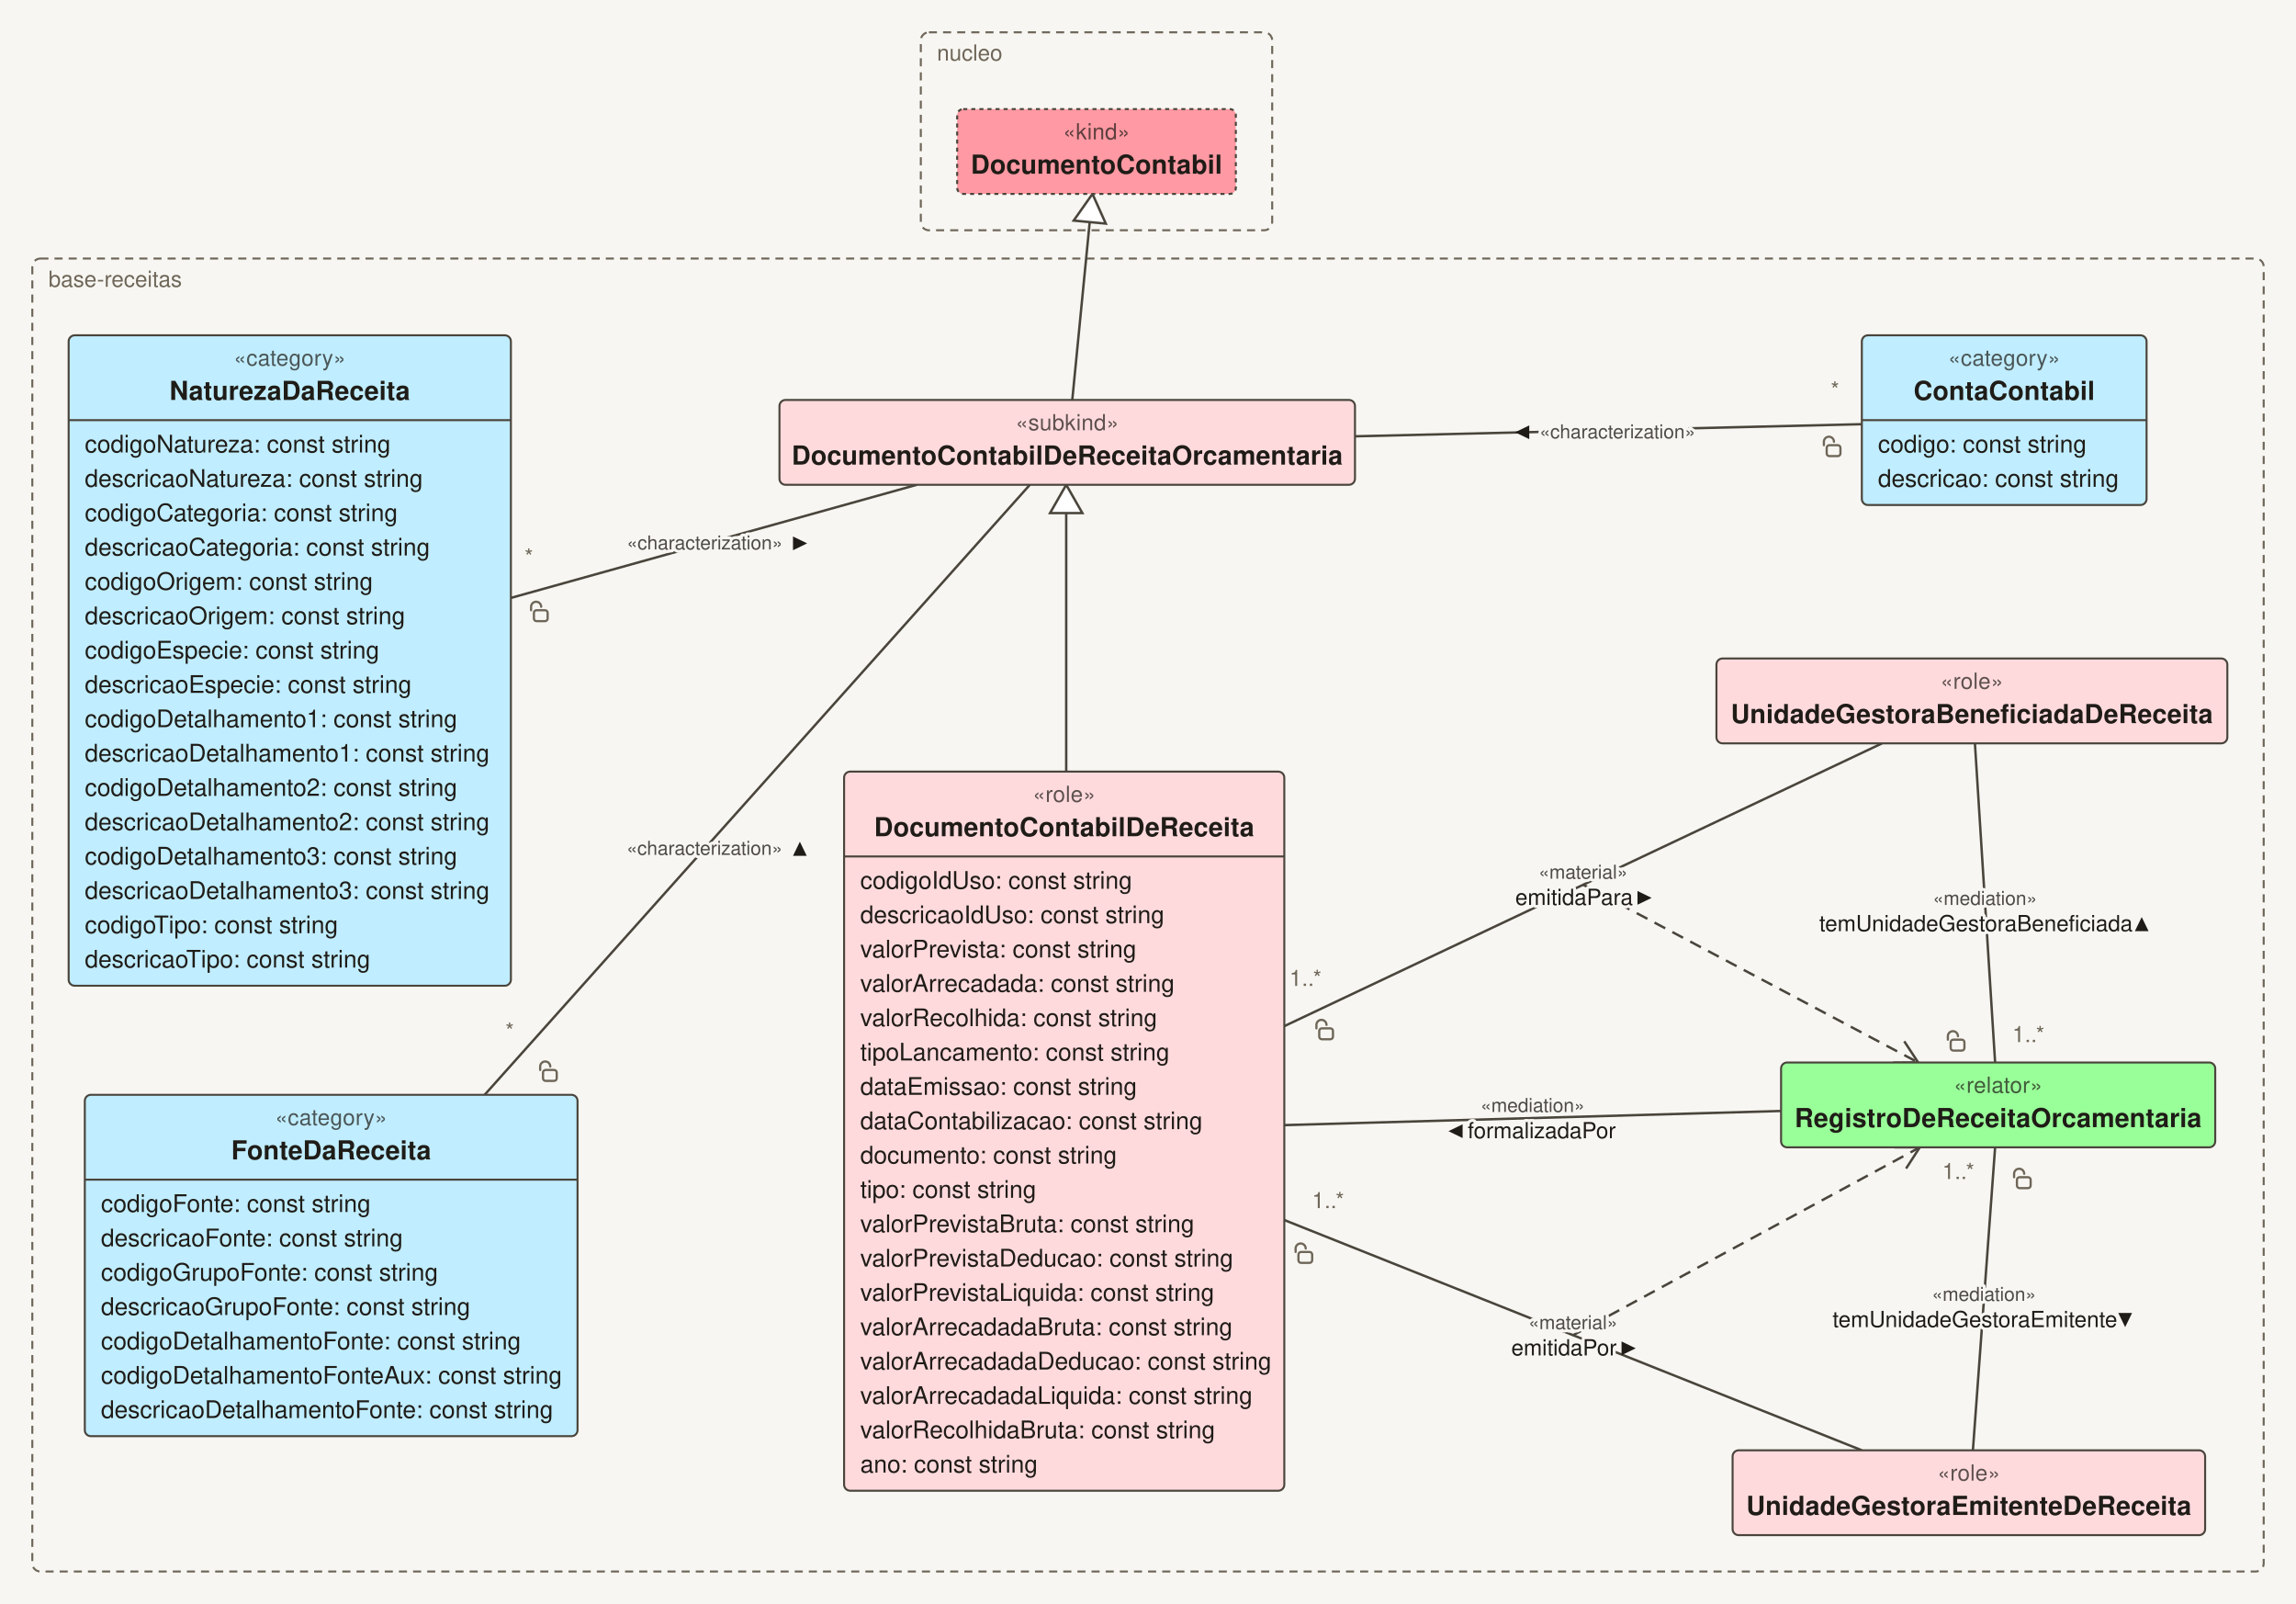
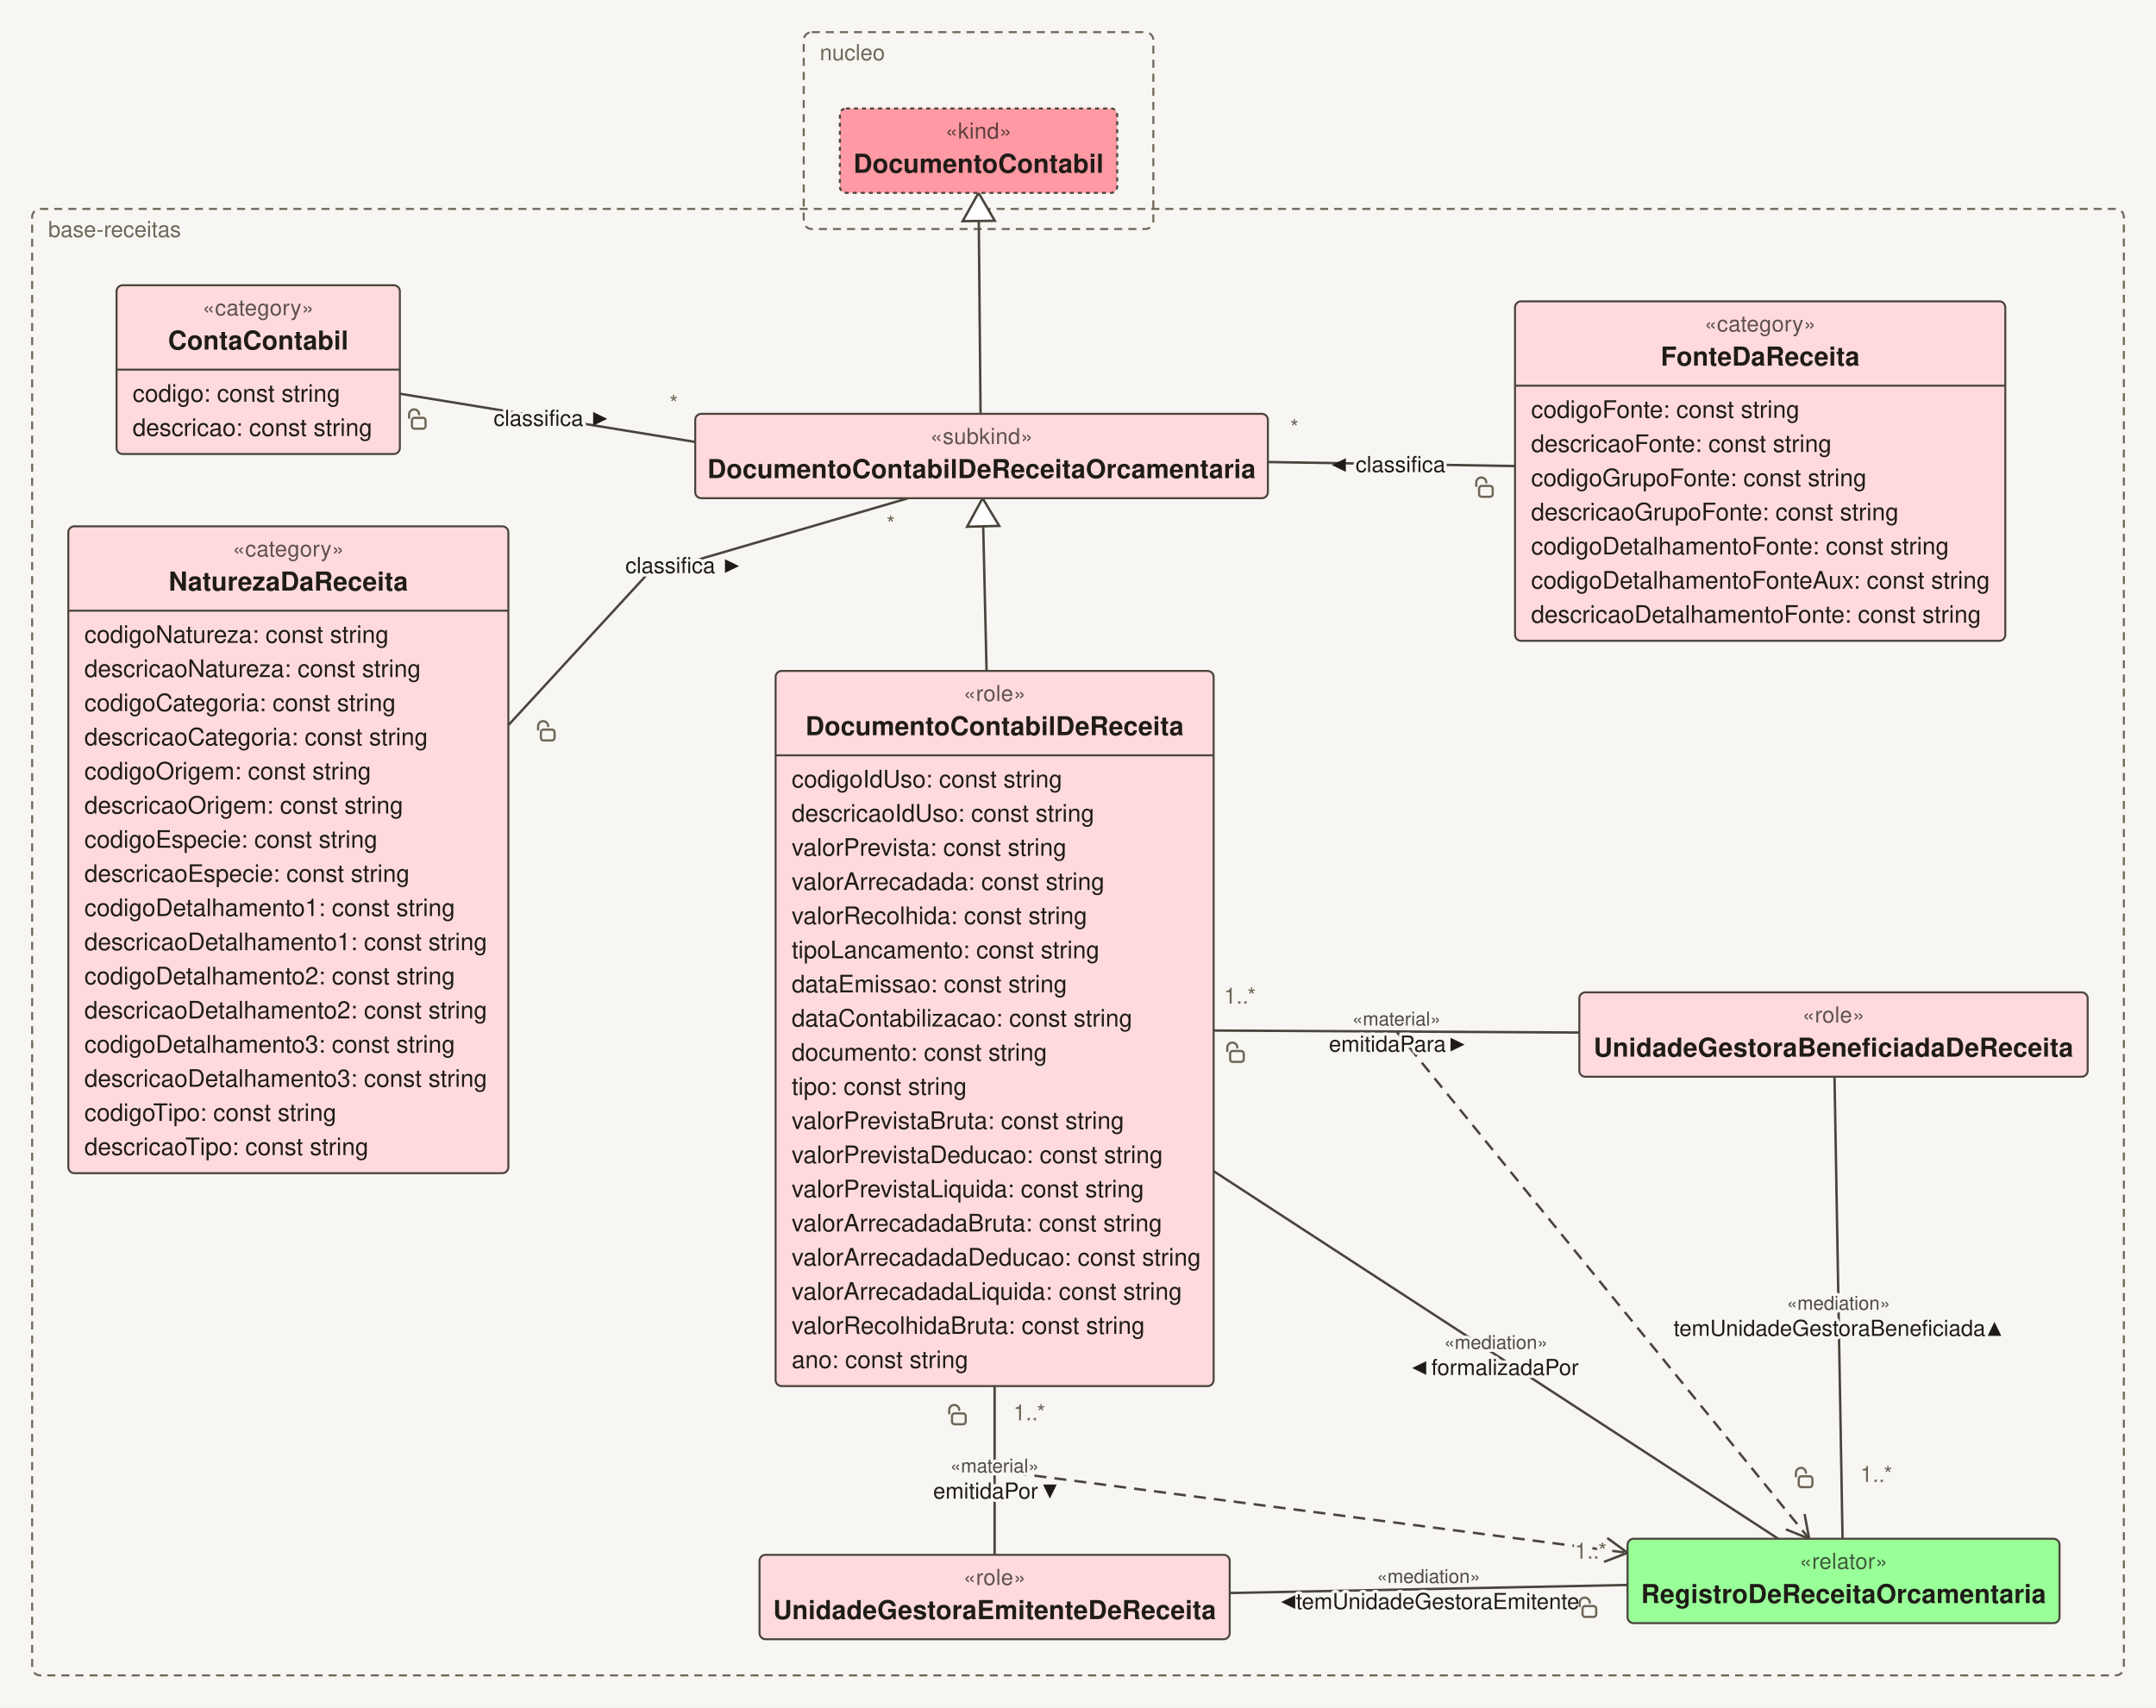
- <svg xmlns="http://www.w3.org/2000/svg" viewBox="1126 314 1137 794" width="1137" height="794">
+ <svg xmlns="http://www.w3.org/2000/svg" viewBox="1198 178 1073 850" width="1073" height="850">
  <style>
/* Everything that is text, before anything specialises it. The label layer sits
   above the boxes and outside every other group, so a rule that reached labels
   through their edge stopped reaching them the day they were lifted out of it --
   and an SVG with no font-family on a text element falls back to a 16px serif.
   Stated once at the top, no layer can lose it again. */
text {
    font-family: "Helvetica Neue", Helvetica, Arial, "Liberation Sans", sans-serif;
    font-stretch: normal;
    font-size: 11px;
    fill: #1f1c17;
    font-variant-numeric: tabular-nums;
}

.tv-node rect { stroke: #4a453c; stroke-width: 1; }
.tv-node text { fill: #1f1c17; }
.tv-name { font-weight: 600; font-size: 13px; letter-spacing: 0.005em; }
.tv-legend text { font-size: 13px; fill: #1f1c17; }
.tv-stereotype { font-size: 11px; fill-opacity: 0.72; letter-spacing: 0.01em; }
.tv-attribute { font-size: 12px; }
.tv-edge path { fill: none; stroke: #4a453c; stroke-width: 1.2; }
.tv-end { fill: #6e6658; }
/* No letter-spacing on a label drawn with a halo: WebKit places letter-spaced
   SVG text glyph by glyph and then draws no halo, so in Safari, and in an
   exported SVG opened in Preview, the line ran through the label and its
   letters came out uneven. Chromium and Firefox never showed it. */
.tv-edge-stereotype { font-size: 9.5px; fill-opacity: 0.78; }
.tv-marker { fill: #ffffff; stroke: #4a453c; stroke-width: 1.2; }
.tv-arrow { fill: none; stroke: #4a453c; stroke-width: 1.2; }
.tv-reading { fill: #1f1c17; stroke: none; }
.tv-lock { fill: none; stroke: #6e6658; stroke-width: 1.1; stroke-linecap: round; }
.tv-lock rect { fill: #f7f6f2; }
.tv-group rect { fill: none; stroke: #6e6658; stroke-dasharray: 4 3; }
.tv-group text { font-size: 11px; fill: #6e6658; }
.tv-ontology rect { fill: none; stroke: #4a453c; stroke-width: 1.2; stroke-dasharray: none; }
.tv-ontology text { font-weight: 600; font-size: 13px; fill: #1f1c17; }
.tv-location { font-size: 12px; fill-opacity: 0.72; }
.tv-selected rect { stroke: #1f5c5c; stroke-width: 2.5; }
/* The second selector is for a leg of a shared tree, which carries its own id
   and so is chosen as itself rather than through a group around it. */
.tv-selected path, path.tv-selected { stroke: #1f5c5c; stroke-width: 2.2; }
.tv-unresolved rect { stroke-dasharray: 5 3; }
.tv-external rect { stroke-dasharray: 2 2; }
</style>
-   <rect x="1126" y="314" width="1137" height="794" fill="#f7f6f2" />
+   <rect x="1198" y="178" width="1073" height="850" fill="#f7f6f2" />
  <g class="tv-group" data-group="pkg:base-receitas">
-     <rect x="1142" y="442" width="1105" height="650" rx="4" />
-     <text x="1150" y="456">base-receitas</text>
+     <rect x="1214" y="282" width="1041" height="730" rx="4" />
+     <text x="1222" y="296">base-receitas</text>
  </g>
  <g class="tv-group" data-group="pkg:nucleo">
-     <rect x="1582" y="330" width="174" height="98" rx="4" />
-     <text x="1590" y="344">nucleo</text>
+     <rect x="1598" y="194" width="174" height="98" rx="4" />
+     <text x="1606" y="208">nucleo</text>
  </g>
  <g class="tv-edge" data-edge="gen:base-receitas::DocumentoContabilDeReceitaOrcamentaria-&gt;nucleo::DocumentoContabil">
-     <path d="M 1657 512 L 1667 410" />
-     <polygon class="tv-marker" points="1667,410 1657.7,423.2 1673.6,424.7" />
+     <path d="M 1686 384 L 1685 274" />
+     <polygon class="tv-marker" points="1685,274 1677.1,288.1 1693.1,287.9" />
  </g>
  <g class="tv-edge" data-edge="gen:base-receitas::DocumentoContabilDeReceita-&gt;base-receitas::DocumentoContabilDeReceitaOrcamentaria">
-     <path d="M 1654 696 L 1654 554" />
-     <polygon class="tv-marker" points="1654,554 1646,568 1662,568" />
+     <path d="M 1689 512 L 1687 426" />
+     <polygon class="tv-marker" points="1687,426 1679.3,440.2 1695.3,439.8" />
  </g>
  <g class="tv-edge" data-edge="rel:base-receitas::DocumentoContabilDeReceita-&gt;base-receitas::UnidadeGestoraEmitenteDeReceita:material:emitidaPor">
-     <path d="M 1762 918 L 2048 1032" />
+     <path d="M 1693 868 L 1693 952" />
  </g>
  <g class="tv-edge" data-edge="rel:base-receitas::DocumentoContabilDeReceita-&gt;base-receitas::UnidadeGestoraBeneficiadaDeReceita:material:emitidaPara">
-     <path d="M 1762 822 L 2058 682" />
-   </g>
-   <g class="tv-edge" data-edge="rel:base-receitas::NaturezaDaReceita-&gt;base-receitas::DocumentoContabilDeReceitaOrcamentaria:characterization:">
-     <path d="M 1379 610 L 1580 554" />
-   </g>
-   <g class="tv-edge" data-edge="rel:base-receitas::FonteDaReceita-&gt;base-receitas::DocumentoContabilDeReceitaOrcamentaria:characterization:">
-     <path d="M 1366 856 L 1636 554" />
-   </g>
-   <g class="tv-edge" data-edge="rel:base-receitas::ContaContabil-&gt;base-receitas::DocumentoContabilDeReceitaOrcamentaria:characterization:">
-     <path d="M 2048 524 L 1797 530" />
+     <path d="M 1802 691 L 1984 692" />
+   </g>
+   <g class="tv-edge" data-edge="rel:base-receitas::NaturezaDaReceita-&gt;base-receitas::DocumentoContabilDeReceitaOrcamentaria::classifica">
+     <path d="M 1451 539 L 1520 464 L 1650 426" />
+   </g>
+   <g class="tv-edge" data-edge="rel:base-receitas::FonteDaReceita-&gt;base-receitas::DocumentoContabilDeReceitaOrcamentaria::classifica">
+     <path d="M 1952 410 L 1829 408" />
+   </g>
+   <g class="tv-edge" data-edge="rel:base-receitas::ContaContabil-&gt;base-receitas::DocumentoContabilDeReceitaOrcamentaria::classifica">
+     <path d="M 1397 374 L 1544 398" />
  </g>
  <g class="tv-edge" data-edge="rel:base-receitas::RegistroDeReceitaOrcamentaria-&gt;base-receitas::DocumentoContabilDeReceita:mediation:formalizadaPor">
-     <path d="M 2008 864 L 1762 871" />
+     <path d="M 2083 944 L 1802 761" />
  </g>
  <g class="tv-edge" data-edge="rel:base-receitas::RegistroDeReceitaOrcamentaria-&gt;base-receitas::UnidadeGestoraEmitenteDeReceita:mediation:temUnidadeGestoraEmitente">
-     <path d="M 2114 882 L 2103 1032" />
+     <path d="M 2008 967 L 1810 971" />
  </g>
  <g class="tv-edge" data-edge="rel:base-receitas::RegistroDeReceitaOrcamentaria-&gt;base-receitas::UnidadeGestoraBeneficiadaDeReceita:mediation:temUnidadeGestoraBeneficiada">
-     <path d="M 2114 840 L 2104 682" />
+     <path d="M 2115 944 L 2111 714" />
  </g>
  <g class="tv-edge tv-derivation" data-derivation="rel:base-receitas::DocumentoContabilDeReceita-&gt;base-receitas::UnidadeGestoraEmitenteDeReceita:material:emitidaPor" data-supplier="base-receitas::RegistroDeReceitaOrcamentaria">
-     <path d="M 1905 975 L 2076.7 882" stroke-dasharray="6 4" />
-     <path class="tv-arrow" d="M 2064.2 882 L 2076.7 882 L 2069.9 892.5" />
+     <path d="M 1693 910 L 2008 951" stroke-dasharray="6 4" />
+     <path class="tv-arrow" d="M 1997.9 943.6 L 2008 951 L 1996.3 955.5" />
  </g>
  <g class="tv-edge tv-derivation" data-derivation="rel:base-receitas::DocumentoContabilDeReceita-&gt;base-receitas::UnidadeGestoraBeneficiadaDeReceita:material:emitidaPara" data-supplier="base-receitas::RegistroDeReceitaOrcamentaria">
-     <path d="M 1910 752 L 2075.9 840" stroke-dasharray="6 4" />
-     <path class="tv-arrow" d="M 2069 829.5 L 2075.9 840 L 2063.4 840.1" />
+     <path d="M 1893 691.5 L 2098.4 944" stroke-dasharray="6 4" />
+     <path class="tv-arrow" d="M 2096.1 931.7 L 2098.4 944 L 2086.8 939.3" />
  </g>
  <g class="tv-node" data-node="base-receitas::NaturezaDaReceita">
-     <rect x="1160" y="480" width="219" height="322" rx="3" fill="#C0EDFF" />
-     <text class="tv-stereotype" x="1269.5" y="495" text-anchor="middle">«category»</text>
-     <text class="tv-name" x="1269.5" y="512" text-anchor="middle">NaturezaDaReceita</text>
-     <line x1="1160" y1="522" x2="1379" y2="522" stroke="#4a453c" stroke-width="1" />
-     <text class="tv-attribute" x="1168" y="538">codigoNatureza: const string</text>
-     <text class="tv-attribute" x="1168" y="555">descricaoNatureza: const string</text>
-     <text class="tv-attribute" x="1168" y="572">codigoCategoria: const string</text>
-     <text class="tv-attribute" x="1168" y="589">descricaoCategoria: const string</text>
-     <text class="tv-attribute" x="1168" y="606">codigoOrigem: const string</text>
-     <text class="tv-attribute" x="1168" y="623">descricaoOrigem: const string</text>
-     <text class="tv-attribute" x="1168" y="640">codigoEspecie: const string</text>
-     <text class="tv-attribute" x="1168" y="657">descricaoEspecie: const string</text>
-     <text class="tv-attribute" x="1168" y="674">codigoDetalhamento1: const string</text>
-     <text class="tv-attribute" x="1168" y="691">descricaoDetalhamento1: const string</text>
-     <text class="tv-attribute" x="1168" y="708">codigoDetalhamento2: const string</text>
-     <text class="tv-attribute" x="1168" y="725">descricaoDetalhamento2: const string</text>
-     <text class="tv-attribute" x="1168" y="742">codigoDetalhamento3: const string</text>
-     <text class="tv-attribute" x="1168" y="759">descricaoDetalhamento3: const string</text>
-     <text class="tv-attribute" x="1168" y="776">codigoTipo: const string</text>
-     <text class="tv-attribute" x="1168" y="793">descricaoTipo: const string</text>
+     <rect x="1232" y="440" width="219" height="322" rx="3" fill="#FFDADD" />
+     <text class="tv-stereotype" x="1341.5" y="455" text-anchor="middle">«category»</text>
+     <text class="tv-name" x="1341.5" y="472" text-anchor="middle">NaturezaDaReceita</text>
+     <line x1="1232" y1="482" x2="1451" y2="482" stroke="#4a453c" stroke-width="1" />
+     <text class="tv-attribute" x="1240" y="498">codigoNatureza: const string</text>
+     <text class="tv-attribute" x="1240" y="515">descricaoNatureza: const string</text>
+     <text class="tv-attribute" x="1240" y="532">codigoCategoria: const string</text>
+     <text class="tv-attribute" x="1240" y="549">descricaoCategoria: const string</text>
+     <text class="tv-attribute" x="1240" y="566">codigoOrigem: const string</text>
+     <text class="tv-attribute" x="1240" y="583">descricaoOrigem: const string</text>
+     <text class="tv-attribute" x="1240" y="600">codigoEspecie: const string</text>
+     <text class="tv-attribute" x="1240" y="617">descricaoEspecie: const string</text>
+     <text class="tv-attribute" x="1240" y="634">codigoDetalhamento1: const string</text>
+     <text class="tv-attribute" x="1240" y="651">descricaoDetalhamento1: const string</text>
+     <text class="tv-attribute" x="1240" y="668">codigoDetalhamento2: const string</text>
+     <text class="tv-attribute" x="1240" y="685">descricaoDetalhamento2: const string</text>
+     <text class="tv-attribute" x="1240" y="702">codigoDetalhamento3: const string</text>
+     <text class="tv-attribute" x="1240" y="719">descricaoDetalhamento3: const string</text>
+     <text class="tv-attribute" x="1240" y="736">codigoTipo: const string</text>
+     <text class="tv-attribute" x="1240" y="753">descricaoTipo: const string</text>
  </g>
  <g class="tv-node" data-node="base-receitas::FonteDaReceita">
-     <rect x="1168" y="856" width="244" height="169" rx="3" fill="#C0EDFF" />
-     <text class="tv-stereotype" x="1290" y="871" text-anchor="middle">«category»</text>
-     <text class="tv-name" x="1290" y="888" text-anchor="middle">FonteDaReceita</text>
-     <line x1="1168" y1="898" x2="1412" y2="898" stroke="#4a453c" stroke-width="1" />
-     <text class="tv-attribute" x="1176" y="914">codigoFonte: const string</text>
-     <text class="tv-attribute" x="1176" y="931">descricaoFonte: const string</text>
-     <text class="tv-attribute" x="1176" y="948">codigoGrupoFonte: const string</text>
-     <text class="tv-attribute" x="1176" y="965">descricaoGrupoFonte: const string</text>
-     <text class="tv-attribute" x="1176" y="982">codigoDetalhamentoFonte: const string</text>
-     <text class="tv-attribute" x="1176" y="999">codigoDetalhamentoFonteAux: const string</text>
-     <text class="tv-attribute" x="1176" y="1016">descricaoDetalhamentoFonte: const string</text>
+     <rect x="1952" y="328" width="244" height="169" rx="3" fill="#FFDADD" />
+     <text class="tv-stereotype" x="2074" y="343" text-anchor="middle">«category»</text>
+     <text class="tv-name" x="2074" y="360" text-anchor="middle">FonteDaReceita</text>
+     <line x1="1952" y1="370" x2="2196" y2="370" stroke="#4a453c" stroke-width="1" />
+     <text class="tv-attribute" x="1960" y="386">codigoFonte: const string</text>
+     <text class="tv-attribute" x="1960" y="403">descricaoFonte: const string</text>
+     <text class="tv-attribute" x="1960" y="420">codigoGrupoFonte: const string</text>
+     <text class="tv-attribute" x="1960" y="437">descricaoGrupoFonte: const string</text>
+     <text class="tv-attribute" x="1960" y="454">codigoDetalhamentoFonte: const string</text>
+     <text class="tv-attribute" x="1960" y="471">codigoDetalhamentoFonteAux: const string</text>
+     <text class="tv-attribute" x="1960" y="488">descricaoDetalhamentoFonte: const string</text>
  </g>
  <g class="tv-node" data-node="base-receitas::ContaContabil">
-     <rect x="2048" y="480" width="141" height="84" rx="3" fill="#C0EDFF" />
-     <text class="tv-stereotype" x="2118.5" y="495" text-anchor="middle">«category»</text>
-     <text class="tv-name" x="2118.5" y="512" text-anchor="middle">ContaContabil</text>
-     <line x1="2048" y1="522" x2="2189" y2="522" stroke="#4a453c" stroke-width="1" />
-     <text class="tv-attribute" x="2056" y="538">codigo: const string</text>
-     <text class="tv-attribute" x="2056" y="555">descricao: const string</text>
+     <rect x="1256" y="320" width="141" height="84" rx="3" fill="#FFDADD" />
+     <text class="tv-stereotype" x="1326.5" y="335" text-anchor="middle">«category»</text>
+     <text class="tv-name" x="1326.5" y="352" text-anchor="middle">ContaContabil</text>
+     <line x1="1256" y1="362" x2="1397" y2="362" stroke="#4a453c" stroke-width="1" />
+     <text class="tv-attribute" x="1264" y="378">codigo: const string</text>
+     <text class="tv-attribute" x="1264" y="395">descricao: const string</text>
  </g>
  <g class="tv-node" data-node="base-receitas::UnidadeGestoraEmitenteDeReceita">
-     <rect x="1984" y="1032" width="234" height="42" rx="3" fill="#FFDADD" />
-     <text class="tv-stereotype" x="2101" y="1047" text-anchor="middle">«role»</text>
-     <text class="tv-name" x="2101" y="1064" text-anchor="middle">UnidadeGestoraEmitenteDeReceita</text>
+     <rect x="1576" y="952" width="234" height="42" rx="3" fill="#FFDADD" />
+     <text class="tv-stereotype" x="1693" y="967" text-anchor="middle">«role»</text>
+     <text class="tv-name" x="1693" y="984" text-anchor="middle">UnidadeGestoraEmitenteDeReceita</text>
  </g>
  <g class="tv-node" data-node="base-receitas::UnidadeGestoraBeneficiadaDeReceita">
-     <rect x="1976" y="640" width="253" height="42" rx="3" fill="#FFDADD" />
-     <text class="tv-stereotype" x="2102.5" y="655" text-anchor="middle">«role»</text>
-     <text class="tv-name" x="2102.5" y="672" text-anchor="middle">UnidadeGestoraBeneficiadaDeReceita</text>
+     <rect x="1984" y="672" width="253" height="42" rx="3" fill="#FFDADD" />
+     <text class="tv-stereotype" x="2110.5" y="687" text-anchor="middle">«role»</text>
+     <text class="tv-name" x="2110.5" y="704" text-anchor="middle">UnidadeGestoraBeneficiadaDeReceita</text>
  </g>
  <g class="tv-node" data-node="base-receitas::DocumentoContabilDeReceitaOrcamentaria">
-     <rect x="1512" y="512" width="285" height="42" rx="3" fill="#FFDADD" />
-     <text class="tv-stereotype" x="1654.5" y="527" text-anchor="middle">«subkind»</text>
-     <text class="tv-name" x="1654.5" y="544" text-anchor="middle">DocumentoContabilDeReceitaOrcamentaria</text>
+     <rect x="1544" y="384" width="285" height="42" rx="3" fill="#FFDADD" />
+     <text class="tv-stereotype" x="1686.5" y="399" text-anchor="middle">«subkind»</text>
+     <text class="tv-name" x="1686.5" y="416" text-anchor="middle">DocumentoContabilDeReceitaOrcamentaria</text>
  </g>
  <g class="tv-node tv-external" data-node="nucleo::DocumentoContabil">
-     <rect x="1600" y="368" width="138" height="42" rx="3" fill="#FF99A3" />
-     <text class="tv-stereotype" x="1669" y="383" text-anchor="middle">«kind»</text>
-     <text class="tv-name" x="1669" y="400" text-anchor="middle">DocumentoContabil</text>
+     <rect x="1616" y="232" width="138" height="42" rx="3" fill="#FF99A3" />
+     <text class="tv-stereotype" x="1685" y="247" text-anchor="middle">«kind»</text>
+     <text class="tv-name" x="1685" y="264" text-anchor="middle">DocumentoContabil</text>
  </g>
  <g class="tv-node" data-node="base-receitas::DocumentoContabilDeReceita">
-     <rect x="1544" y="696" width="218" height="356" rx="3" fill="#FFDADD" />
-     <text class="tv-stereotype" x="1653" y="711" text-anchor="middle">«role»</text>
-     <text class="tv-name" x="1653" y="728" text-anchor="middle">DocumentoContabilDeReceita</text>
-     <line x1="1544" y1="738" x2="1762" y2="738" stroke="#4a453c" stroke-width="1" />
-     <text class="tv-attribute" x="1552" y="754">codigoIdUso: const string</text>
-     <text class="tv-attribute" x="1552" y="771">descricaoIdUso: const string</text>
-     <text class="tv-attribute" x="1552" y="788">valorPrevista: const string</text>
-     <text class="tv-attribute" x="1552" y="805">valorArrecadada: const string</text>
-     <text class="tv-attribute" x="1552" y="822">valorRecolhida: const string</text>
-     <text class="tv-attribute" x="1552" y="839">tipoLancamento: const string</text>
-     <text class="tv-attribute" x="1552" y="856">dataEmissao: const string</text>
-     <text class="tv-attribute" x="1552" y="873">dataContabilizacao: const string</text>
-     <text class="tv-attribute" x="1552" y="890">documento: const string</text>
-     <text class="tv-attribute" x="1552" y="907">tipo: const string</text>
-     <text class="tv-attribute" x="1552" y="924">valorPrevistaBruta: const string</text>
-     <text class="tv-attribute" x="1552" y="941">valorPrevistaDeducao: const string</text>
-     <text class="tv-attribute" x="1552" y="958">valorPrevistaLiquida: const string</text>
-     <text class="tv-attribute" x="1552" y="975">valorArrecadadaBruta: const string</text>
-     <text class="tv-attribute" x="1552" y="992">valorArrecadadaDeducao: const string</text>
-     <text class="tv-attribute" x="1552" y="1009">valorArrecadadaLiquida: const string</text>
-     <text class="tv-attribute" x="1552" y="1026">valorRecolhidaBruta: const string</text>
-     <text class="tv-attribute" x="1552" y="1043">ano: const string</text>
+     <rect x="1584" y="512" width="218" height="356" rx="3" fill="#FFDADD" />
+     <text class="tv-stereotype" x="1693" y="527" text-anchor="middle">«role»</text>
+     <text class="tv-name" x="1693" y="544" text-anchor="middle">DocumentoContabilDeReceita</text>
+     <line x1="1584" y1="554" x2="1802" y2="554" stroke="#4a453c" stroke-width="1" />
+     <text class="tv-attribute" x="1592" y="570">codigoIdUso: const string</text>
+     <text class="tv-attribute" x="1592" y="587">descricaoIdUso: const string</text>
+     <text class="tv-attribute" x="1592" y="604">valorPrevista: const string</text>
+     <text class="tv-attribute" x="1592" y="621">valorArrecadada: const string</text>
+     <text class="tv-attribute" x="1592" y="638">valorRecolhida: const string</text>
+     <text class="tv-attribute" x="1592" y="655">tipoLancamento: const string</text>
+     <text class="tv-attribute" x="1592" y="672">dataEmissao: const string</text>
+     <text class="tv-attribute" x="1592" y="689">dataContabilizacao: const string</text>
+     <text class="tv-attribute" x="1592" y="706">documento: const string</text>
+     <text class="tv-attribute" x="1592" y="723">tipo: const string</text>
+     <text class="tv-attribute" x="1592" y="740">valorPrevistaBruta: const string</text>
+     <text class="tv-attribute" x="1592" y="757">valorPrevistaDeducao: const string</text>
+     <text class="tv-attribute" x="1592" y="774">valorPrevistaLiquida: const string</text>
+     <text class="tv-attribute" x="1592" y="791">valorArrecadadaBruta: const string</text>
+     <text class="tv-attribute" x="1592" y="808">valorArrecadadaDeducao: const string</text>
+     <text class="tv-attribute" x="1592" y="825">valorArrecadadaLiquida: const string</text>
+     <text class="tv-attribute" x="1592" y="842">valorRecolhidaBruta: const string</text>
+     <text class="tv-attribute" x="1592" y="859">ano: const string</text>
  </g>
  <g class="tv-node" data-node="base-receitas::RegistroDeReceitaOrcamentaria">
-     <rect x="2008" y="840" width="215" height="42" rx="3" fill="#99FF99" />
-     <text class="tv-stereotype" x="2115.5" y="855" text-anchor="middle">«relator»</text>
-     <text class="tv-name" x="2115.5" y="872" text-anchor="middle">RegistroDeReceitaOrcamentaria</text>
+     <rect x="2008" y="944" width="215" height="42" rx="3" fill="#99FF99" />
+     <text class="tv-stereotype" x="2115.5" y="959" text-anchor="middle">«relator»</text>
+     <text class="tv-name" x="2115.5" y="976" text-anchor="middle">RegistroDeReceitaOrcamentaria</text>
  </g>
  <g class="tv-labels">
-     <text class="tv-edge-stereotype" data-for="rel:base-receitas::RegistroDeReceitaOrcamentaria-&gt;base-receitas::UnidadeGestoraBeneficiadaDeReceita:mediation:temUnidadeGestoraBeneficiada" x="2109" y="762" text-anchor="middle" paint-order="stroke" stroke="#f7f6f2" stroke-width="3" stroke-linejoin="round">«mediation»</text>
-     <text data-for="rel:base-receitas::RegistroDeReceitaOrcamentaria-&gt;base-receitas::UnidadeGestoraBeneficiadaDeReceita:mediation:temUnidadeGestoraBeneficiada" x="2104.5" y="775" text-anchor="middle" paint-order="stroke" stroke="#f7f6f2" stroke-width="3" stroke-linejoin="round">temUnidadeGestoraBeneficiada</text>
-     <polygon class="tv-reading" points="2186.6,768 2190,775 2183.2,775" />
-     <text class="tv-end" data-for="rel:base-receitas::RegistroDeReceitaOrcamentaria-&gt;base-receitas::UnidadeGestoraBeneficiadaDeReceita:mediation:temUnidadeGestoraBeneficiada" x="2130.5" y="829.9" text-anchor="middle" paint-order="stroke" stroke="#f7f6f2" stroke-width="3" stroke-linejoin="round">1..*</text>
-     <g class="tv-lock" data-for="rel:base-receitas::RegistroDeReceitaOrcamentaria-&gt;base-receitas::UnidadeGestoraBeneficiadaDeReceita:mediation:temUnidadeGestoraBeneficiada" transform="translate(2089.2, 824.1)" aria-label="not const">
-       <path d="M 1.4 4.6 V 2.9 a 2.5 2.5 0 0 1 5 0" />
-       <rect x="2.8" y="4.6" width="6.8" height="5.4" rx="1.3" stroke="#6e6658" />
-     </g>
-     <text class="tv-edge-stereotype" data-for="rel:base-receitas::RegistroDeReceitaOrcamentaria-&gt;base-receitas::UnidadeGestoraEmitenteDeReceita:mediation:temUnidadeGestoraEmitente" x="2108.5" y="958" text-anchor="middle" paint-order="stroke" stroke="#f7f6f2" stroke-width="3" stroke-linejoin="round">«mediation»</text>
-     <text data-for="rel:base-receitas::RegistroDeReceitaOrcamentaria-&gt;base-receitas::UnidadeGestoraEmitenteDeReceita:mediation:temUnidadeGestoraEmitente" x="2104" y="971" text-anchor="middle" paint-order="stroke" stroke="#f7f6f2" stroke-width="3" stroke-linejoin="round">temUnidadeGestoraEmitente</text>
-     <polygon class="tv-reading" points="2178.4,971 2175,964 2181.8,964" />
-     <text class="tv-end" data-for="rel:base-receitas::RegistroDeReceitaOrcamentaria-&gt;base-receitas::UnidadeGestoraEmitenteDeReceita:mediation:temUnidadeGestoraEmitente" x="2095.8" y="897.7" text-anchor="middle" paint-order="stroke" stroke="#f7f6f2" stroke-width="3" stroke-linejoin="round">1..*</text>
-     <g class="tv-lock" data-for="rel:base-receitas::RegistroDeReceitaOrcamentaria-&gt;base-receitas::UnidadeGestoraEmitenteDeReceita:mediation:temUnidadeGestoraEmitente" transform="translate(2122, 892.2)" aria-label="not const">
-       <path d="M 1.4 4.6 V 2.9 a 2.5 2.5 0 0 1 5 0" />
-       <rect x="2.8" y="4.6" width="6.8" height="5.4" rx="1.3" stroke="#6e6658" />
-     </g>
-     <text class="tv-edge-stereotype" data-for="rel:base-receitas::NaturezaDaReceita-&gt;base-receitas::DocumentoContabilDeReceitaOrcamentaria:characterization:" x="1475" y="586" text-anchor="middle" paint-order="stroke" stroke="#f7f6f2" stroke-width="3" stroke-linejoin="round">«characterization»</text>
-     <polygon class="tv-reading" points="1525.7,583 1518.7,586.4 1518.7,579.6" />
-     <text class="tv-end" data-for="rel:base-receitas::NaturezaDaReceita-&gt;base-receitas::DocumentoContabilDeReceitaOrcamentaria:characterization:" x="1387.9" y="593.5" text-anchor="middle" paint-order="stroke" stroke="#f7f6f2" stroke-width="3" stroke-linejoin="round">*</text>
-     <g class="tv-lock" data-for="rel:base-receitas::NaturezaDaReceita-&gt;base-receitas::DocumentoContabilDeReceitaOrcamentaria:characterization:" transform="translate(1387.6, 611.5)" aria-label="not const">
-       <path d="M 1.4 4.6 V 2.9 a 2.5 2.5 0 0 1 5 0" />
-       <rect x="2.8" y="4.6" width="6.8" height="5.4" rx="1.3" stroke="#6e6658" />
-     </g>
-     <text class="tv-edge-stereotype" data-for="rel:base-receitas::FonteDaReceita-&gt;base-receitas::DocumentoContabilDeReceitaOrcamentaria:characterization:" x="1474.9" y="737.2" text-anchor="middle" paint-order="stroke" stroke="#f7f6f2" stroke-width="3" stroke-linejoin="round">«characterization»</text>
-     <polygon class="tv-reading" points="1522.1,730.7 1525.5,737.7 1518.7,737.7" />
-     <text class="tv-end" data-for="rel:base-receitas::FonteDaReceita-&gt;base-receitas::DocumentoContabilDeReceitaOrcamentaria:characterization:" x="1378.4" y="828.2" text-anchor="middle" paint-order="stroke" stroke="#f7f6f2" stroke-width="3" stroke-linejoin="round">*</text>
-     <g class="tv-lock" data-for="rel:base-receitas::FonteDaReceita-&gt;base-receitas::DocumentoContabilDeReceitaOrcamentaria:characterization:" transform="translate(1392.1, 839.1)" aria-label="not const">
-       <path d="M 1.4 4.6 V 2.9 a 2.5 2.5 0 0 1 5 0" />
-       <rect x="2.8" y="4.6" width="6.8" height="5.4" rx="1.3" stroke="#6e6658" />
-     </g>
-     <text class="tv-edge-stereotype" data-for="rel:base-receitas::ContaContabil-&gt;base-receitas::DocumentoContabilDeReceitaOrcamentaria:characterization:" x="1927" y="531" text-anchor="middle" paint-order="stroke" stroke="#f7f6f2" stroke-width="3" stroke-linejoin="round">«characterization»</text>
-     <polygon class="tv-reading" points="1876.3,528 1883.3,524.6 1883.3,531.4" />
-     <text class="tv-end" data-for="rel:base-receitas::ContaContabil-&gt;base-receitas::DocumentoContabilDeReceitaOrcamentaria:characterization:" x="2034.7" y="510.8" text-anchor="middle" paint-order="stroke" stroke="#f7f6f2" stroke-width="3" stroke-linejoin="round">*</text>
-     <g class="tv-lock" data-for="rel:base-receitas::ContaContabil-&gt;base-receitas::DocumentoContabilDeReceitaOrcamentaria:characterization:" transform="translate(2027.8, 529.8)" aria-label="not const">
-       <path d="M 1.4 4.6 V 2.9 a 2.5 2.5 0 0 1 5 0" />
-       <rect x="2.8" y="4.6" width="6.8" height="5.4" rx="1.3" stroke="#6e6658" />
-     </g>
-     <text class="tv-edge-stereotype" data-for="rel:base-receitas::RegistroDeReceitaOrcamentaria-&gt;base-receitas::DocumentoContabilDeReceita:mediation:formalizadaPor" x="1885" y="864.5" text-anchor="middle" paint-order="stroke" stroke="#f7f6f2" stroke-width="3" stroke-linejoin="round">«mediation»</text>
-     <text data-for="rel:base-receitas::RegistroDeReceitaOrcamentaria-&gt;base-receitas::DocumentoContabilDeReceita:mediation:formalizadaPor" x="1889.5" y="877.5" text-anchor="middle" paint-order="stroke" stroke="#f7f6f2" stroke-width="3" stroke-linejoin="round">formalizadaPor</text>
-     <polygon class="tv-reading" points="1843.3,874 1850.3,870.6 1850.3,877.4" />
-     <text class="tv-edge-stereotype" data-for="rel:base-receitas::DocumentoContabilDeReceita-&gt;base-receitas::UnidadeGestoraBeneficiadaDeReceita:material:emitidaPara" x="1910" y="749" text-anchor="middle" paint-order="stroke" stroke="#f7f6f2" stroke-width="3" stroke-linejoin="round">«material»</text>
-     <text data-for="rel:base-receitas::DocumentoContabilDeReceita-&gt;base-receitas::UnidadeGestoraBeneficiadaDeReceita:material:emitidaPara" x="1905.5" y="762" text-anchor="middle" paint-order="stroke" stroke="#f7f6f2" stroke-width="3" stroke-linejoin="round">emitidaPara</text>
-     <polygon class="tv-reading" points="1943.9,758.5 1936.9,761.9 1936.9,755.1" />
-     <text class="tv-end" data-for="rel:base-receitas::DocumentoContabilDeReceita-&gt;base-receitas::UnidadeGestoraBeneficiadaDeReceita:material:emitidaPara" x="1772.5" y="802.1" text-anchor="middle" paint-order="stroke" stroke="#f7f6f2" stroke-width="3" stroke-linejoin="round">1..*</text>
-     <g class="tv-lock" data-for="rel:base-receitas::DocumentoContabilDeReceita-&gt;base-receitas::UnidadeGestoraBeneficiadaDeReceita:material:emitidaPara" transform="translate(1776.5, 818.5)" aria-label="not const">
-       <path d="M 1.4 4.6 V 2.9 a 2.5 2.5 0 0 1 5 0" />
-       <rect x="2.8" y="4.6" width="6.8" height="5.4" rx="1.3" stroke="#6e6658" />
-     </g>
-     <text class="tv-edge-stereotype" data-for="rel:base-receitas::DocumentoContabilDeReceita-&gt;base-receitas::UnidadeGestoraEmitenteDeReceita:material:emitidaPor" x="1905" y="972" text-anchor="middle" paint-order="stroke" stroke="#f7f6f2" stroke-width="3" stroke-linejoin="round">«material»</text>
-     <text data-for="rel:base-receitas::DocumentoContabilDeReceita-&gt;base-receitas::UnidadeGestoraEmitenteDeReceita:material:emitidaPor" x="1900.5" y="985" text-anchor="middle" paint-order="stroke" stroke="#f7f6f2" stroke-width="3" stroke-linejoin="round">emitidaPor</text>
-     <polygon class="tv-reading" points="1936,981.5 1929,984.9 1929,978.1" />
-     <text class="tv-end" data-for="rel:base-receitas::DocumentoContabilDeReceita-&gt;base-receitas::UnidadeGestoraEmitenteDeReceita:material:emitidaPor" x="1783.7" y="912.1" text-anchor="middle" paint-order="stroke" stroke="#f7f6f2" stroke-width="3" stroke-linejoin="round">1..*</text>
-     <g class="tv-lock" data-for="rel:base-receitas::DocumentoContabilDeReceita-&gt;base-receitas::UnidadeGestoraEmitenteDeReceita:material:emitidaPor" transform="translate(1766.2, 929.2)" aria-label="not const">
-       <path d="M 1.4 4.6 V 2.9 a 2.5 2.5 0 0 1 5 0" />
-       <rect x="2.8" y="4.6" width="6.8" height="5.4" rx="1.3" stroke="#6e6658" />
-     </g>
+     <text class="tv-edge-stereotype" data-for="rel:base-receitas::RegistroDeReceitaOrcamentaria-&gt;base-receitas::UnidadeGestoraBeneficiadaDeReceita:mediation:temUnidadeGestoraBeneficiada" x="2113" y="830" text-anchor="middle" paint-order="stroke" stroke="#f7f6f2" stroke-width="3" stroke-linejoin="round">«mediation»</text>
+     <text data-for="rel:base-receitas::RegistroDeReceitaOrcamentaria-&gt;base-receitas::UnidadeGestoraBeneficiadaDeReceita:mediation:temUnidadeGestoraBeneficiada" x="2108.5" y="843" text-anchor="middle" paint-order="stroke" stroke="#f7f6f2" stroke-width="3" stroke-linejoin="round">temUnidadeGestoraBeneficiada</text>
+     <polygon class="tv-reading" points="2190.6,836 2194,843 2187.2,843" />
+     <text class="tv-end" data-for="rel:base-receitas::RegistroDeReceitaOrcamentaria-&gt;base-receitas::UnidadeGestoraBeneficiadaDeReceita:mediation:temUnidadeGestoraBeneficiada" x="2131.8" y="915.7" text-anchor="middle" paint-order="stroke" stroke="#f7f6f2" stroke-width="3" stroke-linejoin="round">1..*</text>
+     <g class="tv-lock" data-for="rel:base-receitas::RegistroDeReceitaOrcamentaria-&gt;base-receitas::UnidadeGestoraBeneficiadaDeReceita:mediation:temUnidadeGestoraBeneficiada" transform="translate(2090.4, 908.3)" aria-label="not const">
+       <path d="M 1.4 4.6 V 2.9 a 2.5 2.5 0 0 1 5 0" />
+       <rect x="2.8" y="4.6" width="6.8" height="5.4" rx="1.3" stroke="#6e6658" />
+     </g>
+     <text class="tv-edge-stereotype" data-for="rel:base-receitas::RegistroDeReceitaOrcamentaria-&gt;base-receitas::UnidadeGestoraEmitenteDeReceita:mediation:temUnidadeGestoraEmitente" x="1909" y="966" text-anchor="middle" paint-order="stroke" stroke="#f7f6f2" stroke-width="3" stroke-linejoin="round">«mediation»</text>
+     <text data-for="rel:base-receitas::RegistroDeReceitaOrcamentaria-&gt;base-receitas::UnidadeGestoraEmitenteDeReceita:mediation:temUnidadeGestoraEmitente" x="1913.5" y="979" text-anchor="middle" paint-order="stroke" stroke="#f7f6f2" stroke-width="3" stroke-linejoin="round">temUnidadeGestoraEmitente</text>
+     <polygon class="tv-reading" points="1835.6,975.5 1842.6,972.1 1842.6,978.9" />
+     <text class="tv-end" data-for="rel:base-receitas::RegistroDeReceitaOrcamentaria-&gt;base-receitas::UnidadeGestoraEmitenteDeReceita:mediation:temUnidadeGestoraEmitente" x="1989.7" y="953.9" text-anchor="middle" paint-order="stroke" stroke="#f7f6f2" stroke-width="3" stroke-linejoin="round">1..*</text>
+     <g class="tv-lock" data-for="rel:base-receitas::RegistroDeReceitaOrcamentaria-&gt;base-receitas::UnidadeGestoraEmitenteDeReceita:mediation:temUnidadeGestoraEmitente" transform="translate(1982.8, 972.9)" aria-label="not const">
+       <path d="M 1.4 4.6 V 2.9 a 2.5 2.5 0 0 1 5 0" />
+       <rect x="2.8" y="4.6" width="6.8" height="5.4" rx="1.3" stroke="#6e6658" />
+     </g>
+     <text class="tv-edge-stereotype" data-for="rel:base-receitas::RegistroDeReceitaOrcamentaria-&gt;base-receitas::DocumentoContabilDeReceita:mediation:formalizadaPor" x="1942.5" y="849.5" text-anchor="middle" paint-order="stroke" stroke="#f7f6f2" stroke-width="3" stroke-linejoin="round">«mediation»</text>
+     <text data-for="rel:base-receitas::RegistroDeReceitaOrcamentaria-&gt;base-receitas::DocumentoContabilDeReceita:mediation:formalizadaPor" x="1947" y="862.5" text-anchor="middle" paint-order="stroke" stroke="#f7f6f2" stroke-width="3" stroke-linejoin="round">formalizadaPor</text>
+     <polygon class="tv-reading" points="1900.8,859 1907.8,855.6 1907.8,862.4" />
+     <text class="tv-edge-stereotype" data-for="rel:base-receitas::DocumentoContabilDeReceita-&gt;base-receitas::UnidadeGestoraBeneficiadaDeReceita:material:emitidaPara" x="1893" y="688.5" text-anchor="middle" paint-order="stroke" stroke="#f7f6f2" stroke-width="3" stroke-linejoin="round">«material»</text>
+     <text data-for="rel:base-receitas::DocumentoContabilDeReceita-&gt;base-receitas::UnidadeGestoraBeneficiadaDeReceita:material:emitidaPara" x="1888.5" y="701.5" text-anchor="middle" paint-order="stroke" stroke="#f7f6f2" stroke-width="3" stroke-linejoin="round">emitidaPara</text>
+     <polygon class="tv-reading" points="1926.9,698 1919.9,701.4 1919.9,694.6" />
+     <text class="tv-end" data-for="rel:base-receitas::DocumentoContabilDeReceita-&gt;base-receitas::UnidadeGestoraBeneficiadaDeReceita:material:emitidaPara" x="1815.1" y="677.6" text-anchor="middle" paint-order="stroke" stroke="#f7f6f2" stroke-width="3" stroke-linejoin="round">1..*</text>
+     <g class="tv-lock" data-for="rel:base-receitas::DocumentoContabilDeReceita-&gt;base-receitas::UnidadeGestoraBeneficiadaDeReceita:material:emitidaPara" transform="translate(1807.4, 696.6)" aria-label="not const">
+       <path d="M 1.4 4.6 V 2.9 a 2.5 2.5 0 0 1 5 0" />
+       <rect x="2.8" y="4.6" width="6.8" height="5.4" rx="1.3" stroke="#6e6658" />
+     </g>
+     <text class="tv-edge-stereotype" data-for="rel:base-receitas::DocumentoContabilDeReceita-&gt;base-receitas::UnidadeGestoraEmitenteDeReceita:material:emitidaPor" x="1693" y="911" text-anchor="middle" paint-order="stroke" stroke="#f7f6f2" stroke-width="3" stroke-linejoin="round">«material»</text>
+     <text data-for="rel:base-receitas::DocumentoContabilDeReceita-&gt;base-receitas::UnidadeGestoraEmitenteDeReceita:material:emitidaPor" x="1688.5" y="924" text-anchor="middle" paint-order="stroke" stroke="#f7f6f2" stroke-width="3" stroke-linejoin="round">emitidaPor</text>
+     <polygon class="tv-reading" points="1720.5,924 1717.1,917 1723.9,917" />
+     <text class="tv-end" data-for="rel:base-receitas::DocumentoContabilDeReceita-&gt;base-receitas::UnidadeGestoraEmitenteDeReceita:material:emitidaPor" x="1710.3" y="885" text-anchor="middle" paint-order="stroke" stroke="#f7f6f2" stroke-width="3" stroke-linejoin="round">1..*</text>
+     <g class="tv-lock" data-for="rel:base-receitas::DocumentoContabilDeReceita-&gt;base-receitas::UnidadeGestoraEmitenteDeReceita:material:emitidaPor" transform="translate(1669, 877)" aria-label="not const">
+       <path d="M 1.4 4.6 V 2.9 a 2.5 2.5 0 0 1 5 0" />
+       <rect x="2.8" y="4.6" width="6.8" height="5.4" rx="1.3" stroke="#6e6658" />
+     </g>
+     <text data-for="rel:base-receitas::NaturezaDaReceita-&gt;base-receitas::DocumentoContabilDeReceitaOrcamentaria::classifica" x="1531.6" y="463.3" text-anchor="middle" paint-order="stroke" stroke="#f7f6f2" stroke-width="3" stroke-linejoin="round">classifica</text>
+     <polygon class="tv-reading" points="1565.8,459.8 1558.8,463.2 1558.8,456.4" />
+     <g class="tv-lock" data-for="rel:base-receitas::NaturezaDaReceita-&gt;base-receitas::DocumentoContabilDeReceitaOrcamentaria::classifica" transform="translate(1464.4, 536.6)" aria-label="not const">
+       <path d="M 1.4 4.6 V 2.9 a 2.5 2.5 0 0 1 5 0" />
+       <rect x="2.8" y="4.6" width="6.8" height="5.4" rx="1.3" stroke="#6e6658" />
+     </g>
+     <text class="tv-end" data-for="rel:base-receitas::NaturezaDaReceita-&gt;base-receitas::DocumentoContabilDeReceitaOrcamentaria::classifica" x="1641.3" y="442.6" text-anchor="middle" paint-order="stroke" stroke="#f7f6f2" stroke-width="3" stroke-linejoin="round">*</text>
+     <text data-for="rel:base-receitas::FonteDaReceita-&gt;base-receitas::DocumentoContabilDeReceitaOrcamentaria::classifica" x="1895" y="413" text-anchor="middle" paint-order="stroke" stroke="#f7f6f2" stroke-width="3" stroke-linejoin="round">classifica</text>
+     <polygon class="tv-reading" points="1860.8,409.5 1867.8,406.1 1867.8,412.9" />
+     <g class="tv-lock" data-for="rel:base-receitas::FonteDaReceita-&gt;base-receitas::DocumentoContabilDeReceitaOrcamentaria::classifica" transform="translate(1931.3, 415.3)" aria-label="not const">
+       <path d="M 1.4 4.6 V 2.9 a 2.5 2.5 0 0 1 5 0" />
+       <rect x="2.8" y="4.6" width="6.8" height="5.4" rx="1.3" stroke="#6e6658" />
+     </g>
+     <text class="tv-end" data-for="rel:base-receitas::FonteDaReceita-&gt;base-receitas::DocumentoContabilDeReceitaOrcamentaria::classifica" x="1842.2" y="394.7" text-anchor="middle" paint-order="stroke" stroke="#f7f6f2" stroke-width="3" stroke-linejoin="round">*</text>
+     <text data-for="rel:base-receitas::ContaContabil-&gt;base-receitas::DocumentoContabilDeReceitaOrcamentaria::classifica" x="1466" y="390" text-anchor="middle" paint-order="stroke" stroke="#f7f6f2" stroke-width="3" stroke-linejoin="round">classifica</text>
+     <polygon class="tv-reading" points="1500.2,386.5 1493.2,389.9 1493.2,383.1" />
+     <g class="tv-lock" data-for="rel:base-receitas::ContaContabil-&gt;base-receitas::DocumentoContabilDeReceitaOrcamentaria::classifica" transform="translate(1400.2, 381.4)" aria-label="not const">
+       <path d="M 1.4 4.6 V 2.9 a 2.5 2.5 0 0 1 5 0" />
+       <rect x="2.8" y="4.6" width="6.8" height="5.4" rx="1.3" stroke="#6e6658" />
+     </g>
+     <text class="tv-end" data-for="rel:base-receitas::ContaContabil-&gt;base-receitas::DocumentoContabilDeReceitaOrcamentaria::classifica" x="1533.3" y="382.6" text-anchor="middle" paint-order="stroke" stroke="#f7f6f2" stroke-width="3" stroke-linejoin="round">*</text>
  </g>
</svg>
